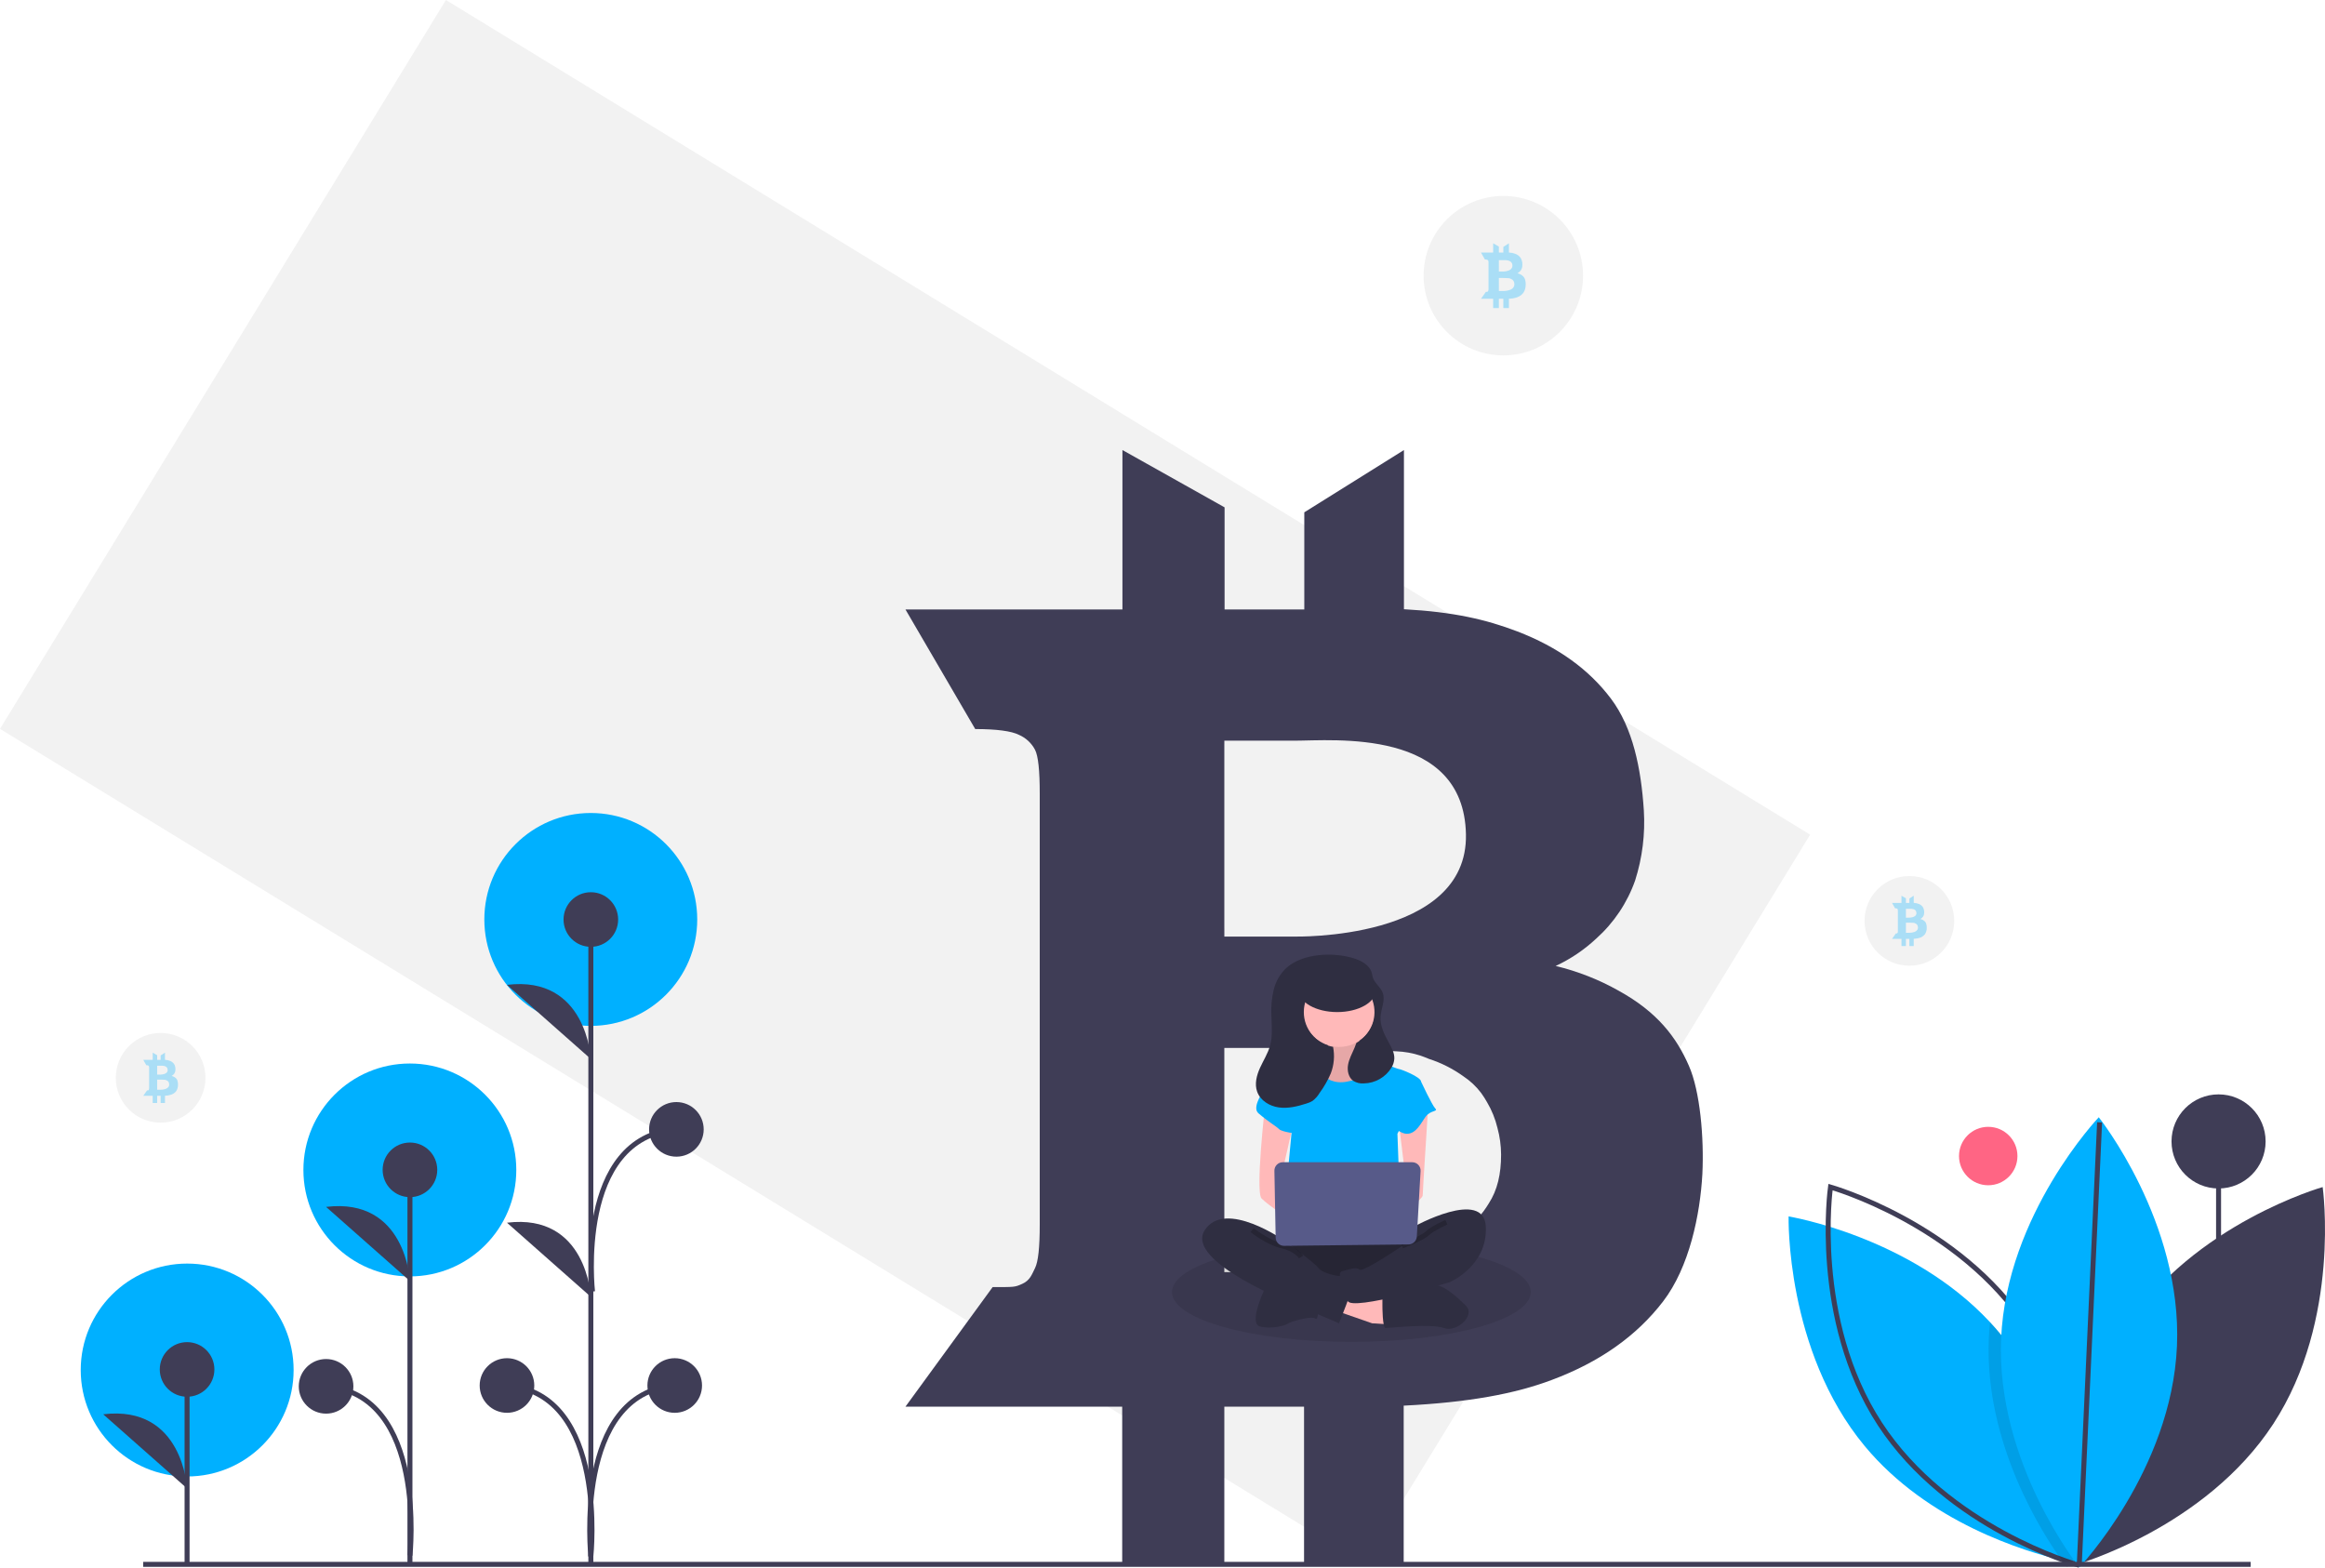
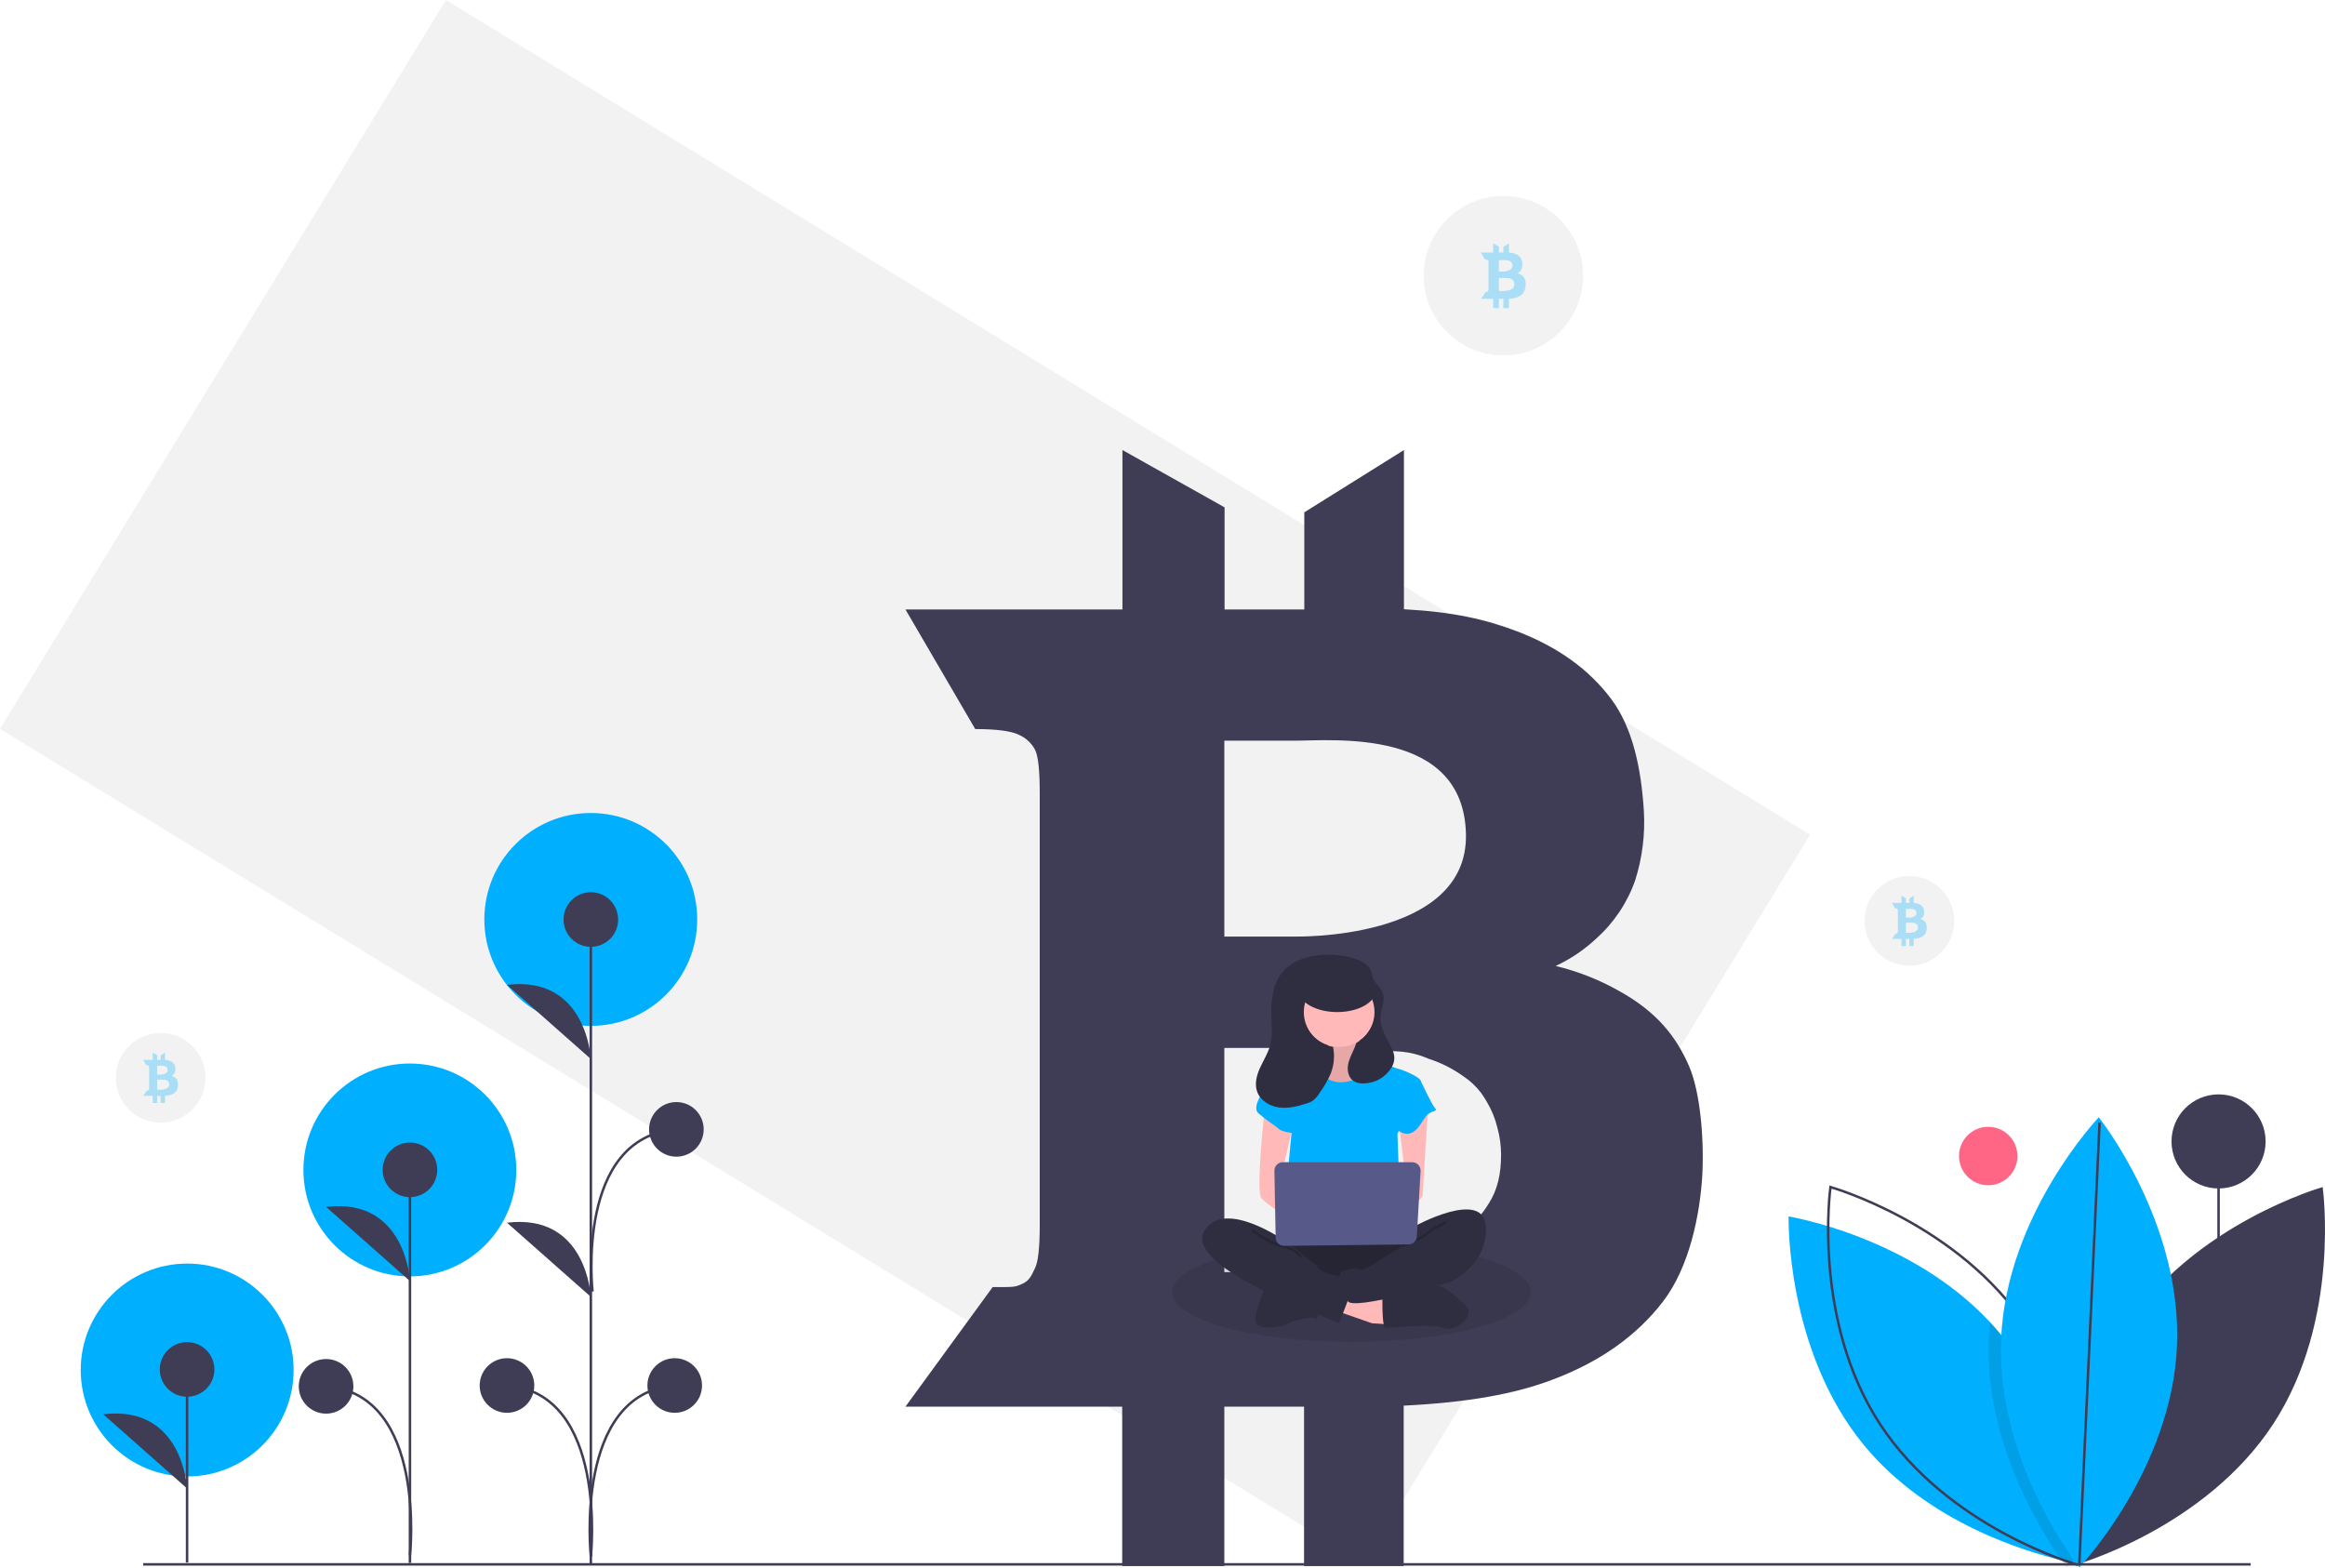
<svg xmlns="http://www.w3.org/2000/svg" data-name="Layer 1" width="933.321" height="629.287" viewBox="0 0 933.321 629.287">
  <circle cx="603.482" cy="110.659" r="32" fill="#f2f2f2" />
  <rect x="175.661" y="277.725" width="642" height="343" transform="translate(174.1087 -328.5784) rotate(31.45906)" fill="#f2f2f2" />
  <path d="M811.321,563.266c-5-11.5-12.7-21.6-28.1-30.1a98.147,98.147,0,0,0-25.4-10,62.219,62.219,0,0,0,16.3-11,56.368,56.368,0,0,0,15.6-23.3,77.109,77.109,0,0,0,3.5-28.2c-1.1-16.8-4.4-33.1-13.2-44.8s-21.2-20.7-37.6-27c-12.6-4.8-25.5-7.8-45.5-8.9v-63.9l-40,25v39h-32v-41l-41-23v64h-87.1l28,48c8.65.01,14.51.81,17.5,2.3a13.225,13.225,0,0,1,6.5,6c1.3,2.5,1.9,8.4,1.9,17.5v173.2c0,9-.6,14.8-1.9,17.4s-2,4.9-5.1,6.3-3.2,1.3-11.8,1.3h-.1l-35,48h87v64h41v-64h32v64h40v-64.4c26-1.3,44.5-4.7,59.4-10.3,19.3-7.2,34.1-17.7,44.7-31.5s14.9-34.9,15.8-51.2C817.421,592.166,815.821,573.466,811.321,563.266Zm-186.5-129.2h.01v-1.33h27.96c15.73,0,68.15-5.24,69.02,37.57.88,42.81-69.02,41.06-69.02,41.06h-27.96v-3.3h-.01Zm0,122h32c6.5,0,28.86.99,37,1.36a35.499,35.499,0,0,1,9.76,1.74c1.15.39,2.24.83,3.42,1.32a49.732,49.732,0,0,1,13.79,6.98,28.807,28.807,0,0,1,7.13,6.7,38.229,38.229,0,0,1,2.36,3.69,37.473,37.473,0,0,1,4.17,10.29,41.737,41.737,0,0,1,1.47,10.72c0,7.79-1.44,14.24-4.99,19.7-4.81,8.06-12.7,13.77-21.58,17.8-22.96,10.44-52.53,9.7-52.53,9.7h-32Z" transform="translate(-133.3394 -135.4067)" fill="#3f3d56" />
  <path d="M745.481,247.412a3.437,3.437,0,0,0-1.575-1.747,5.393,5.393,0,0,0-1.424-.58,3.482,3.482,0,0,0,.914-.638,3.282,3.282,0,0,0,.875-1.352,4.623,4.623,0,0,0,.196-1.637,4.992,4.992,0,0,0-.74-2.6,4.633,4.633,0,0,0-2.108-1.567,7.682,7.682,0,0,0-2.551-.517v-3.708l-2.242,1.451V236.78h-1.794v-2.379l-2.298-1.335V236.78h-4.883l1.57,2.786a2.447,2.447,0,0,1,.981.133.752.752,0,0,1,.364.348,2.884,2.884,0,0,1,.107,1.016v10.052a2.888,2.888,0,0,1-.107,1.01c-.073.151-.112.284-.286.366s-.179.075-.661.075h-.006l-1.962,2.786h4.877v3.714h2.298v-3.714h1.794v3.714H739.062v-3.737a10.628,10.628,0,0,0,3.33-.598,5.476,5.476,0,0,0,2.506-1.828,5.802,5.802,0,0,0,.886-2.971A6.754,6.754,0,0,0,745.481,247.412ZM735.026,239.914h.001v-.077h1.567c.882,0,3.82-.304,3.869,2.18.049,2.485-3.869,2.383-3.869,2.383H735.026v-.192h-.001Zm0,7.08h1.794c.364,0,1.618.057,2.074.079a1.929,1.929,0,0,1,.547.101c.064.023.126.048.192.077a2.753,2.753,0,0,1,.773.405,1.639,1.639,0,0,1,.4.389,2.482,2.482,0,0,1,.366.811,2.502,2.502,0,0,1,.082.622,2.085,2.085,0,0,1-.28,1.143,2.648,2.648,0,0,1-1.21,1.033,7.554,7.554,0,0,1-2.945.563h-1.794Z" transform="translate(-133.3394 -135.4067)" fill="#00b0ff" opacity="0.3" />
  <circle cx="798.13" cy="464.063" r="11.729" fill="#ff6584" />
-   <line x1="890.596" y1="591.744" x2="890.596" y2="458.194" fill="#3f3d56" stroke="#3f3d56" stroke-miterlimit="10" stroke-width="2" />
+   <line x1="890.596" y1="591.744" x2="890.596" y2="458.194" fill="#3f3d56" stroke="#3f3d56" stroke-miterlimit="10" strokeWidth="2" />
  <circle cx="890.596" cy="458.194" r="18.886" fill="#3f3d56" />
  <path d="M986.741,668.376c-27.28,41.835-19.805,95.043-19.805,95.043s51.704-14.619,78.983-56.454,19.805-95.043,19.805-95.043S1014.02,626.542,986.741,668.376Z" transform="translate(-133.3394 -135.4067)" fill="#3f3d56" />
  <path d="M966.791,762.933s-.664-.106-1.886-.353c-.975-.198-2.317-.48-3.956-.869-14.652-3.455-53.608-15.133-79.077-45.837-31.877-38.447-30.534-92.161-30.534-92.161s48.74,7.92,80.857,42.446q2.088,2.225,4.062,4.613c27.737,33.452,30.322,78.462,30.527,89.589C966.812,762.028,966.791,762.933,966.791,762.933Z" transform="translate(-133.3394 -135.4067)" fill="#00b0ff" />
-   <path d="M947.131,668.376c27.28,41.835,19.805,95.043,19.805,95.043s-51.704-14.619-78.983-56.454-19.805-95.043-19.805-95.043S919.851,626.542,947.131,668.376Z" transform="translate(-133.3394 -135.4067)" fill="none" stroke="#3f3d56" stroke-miterlimit="10" stroke-width="2" />
+   <path d="M947.131,668.376c27.28,41.835,19.805,95.043,19.805,95.043s-51.704-14.619-78.983-56.454-19.805-95.043-19.805-95.043S919.851,626.542,947.131,668.376Z" transform="translate(-133.3394 -135.4067)" fill="none" stroke="#3f3d56" stroke-miterlimit="10" strokeWidth="2" />
  <path d="M966.783,760.361c-.721.869-1.356,1.611-1.879,2.218-1.159,1.321-1.816,2.014-1.816,2.014s-.798-1.003-2.141-2.882c-7.369-10.272-31.071-46.797-29.241-88.989q.148-3.317.487-6.563,2.088,2.225,4.062,4.613C963.993,704.224,966.579,749.234,966.783,760.361Z" transform="translate(-133.3394 -135.4067)" opacity="0.1" />
  <path d="M1007.232,675.773c-2.156,49.896-39.195,88.82-39.195,88.82s-33.543-41.974-31.387-91.871,39.195-88.82,39.195-88.82S1009.388,625.876,1007.232,675.773Z" transform="translate(-133.3394 -135.4067)" fill="#00b0ff" />
-   <line x1="834.697" y1="627.774" x2="842.84" y2="450.531" fill="none" stroke="#3f3d56" stroke-miterlimit="10" stroke-width="2" />
-   <line x1="57.472" y1="627.968" x2="903.492" y2="627.968" fill="none" stroke="#3f3d56" stroke-miterlimit="10" stroke-width="2" />
+   <line x1="834.697" y1="627.774" x2="842.84" y2="450.531" fill="none" stroke="#3f3d56" stroke-miterlimit="10" strokeWidth="2" />
+   <line x1="57.472" y1="627.968" x2="903.492" y2="627.968" fill="none" stroke="#3f3d56" stroke-miterlimit="10" strokeWidth="2" />
  <circle cx="237.156" cy="369.084" r="42.73" fill="#00b0ff" />
  <circle cx="164.526" cy="469.648" r="42.73" fill="#00b0ff" />
  <circle cx="75.136" cy="549.96" r="42.73" fill="#00b0ff" />
-   <line x1="75.098" y1="627.235" x2="75.098" y2="549.725" fill="#3f3d56" stroke="#3f3d56" stroke-miterlimit="10" stroke-width="2" />
+   <line x1="75.098" y1="627.235" x2="75.098" y2="549.725" fill="#3f3d56" stroke="#3f3d56" stroke-miterlimit="10" strokeWidth="2" />
  <circle cx="75.098" cy="549.725" r="10.961" fill="#3f3d56" />
  <path d="M208.437,732.903s-1.566-33.678-33.666-29.764" transform="translate(-133.3394 -135.4067)" fill="#3f3d56" />
-   <line x1="237.182" y1="627.779" x2="237.182" y2="369.241" fill="#3f3d56" stroke="#3f3d56" stroke-miterlimit="10" stroke-width="2" />
+   <line x1="237.182" y1="627.779" x2="237.182" y2="369.241" fill="#3f3d56" stroke="#3f3d56" stroke-miterlimit="10" strokeWidth="2" />
  <circle cx="237.182" cy="369.119" r="10.961" fill="#3f3d56" />
  <circle cx="203.516" cy="556.172" r="10.961" fill="#3f3d56" />
  <path d="M370.522,560.515s-1.566-33.678-33.666-29.764" transform="translate(-133.3394 -135.4067)" fill="#3f3d56" />
  <path d="M370.522,655.989s-1.566-33.678-33.666-29.764" transform="translate(-133.3394 -135.4067)" fill="#3f3d56" />
-   <path d="M370.522,760.173s7.046-65.462-33.666-68.594" transform="translate(-133.3394 -135.4067)" fill="none" stroke="#3f3d56" stroke-miterlimit="10" stroke-width="2" />
+   <path d="M370.522,760.173s7.046-65.462-33.666-68.594" transform="translate(-133.3394 -135.4067)" fill="none" stroke="#3f3d56" stroke-miterlimit="10" strokeWidth="2" />
  <circle cx="270.853" cy="556.172" r="10.961" fill="#3f3d56" />
-   <path d="M370.527,760.173s-7.046-65.462,33.666-68.594" transform="translate(-133.3394 -135.4067)" fill="none" stroke="#3f3d56" stroke-miterlimit="10" stroke-width="2" />
+   <path d="M370.527,760.173s-7.046-65.462,33.666-68.594" transform="translate(-133.3394 -135.4067)" fill="none" stroke="#3f3d56" stroke-miterlimit="10" strokeWidth="2" />
  <circle cx="271.521" cy="453.354" r="10.961" fill="#3f3d56" />
-   <path d="M371.194,653.862s-7.046-61.97,33.666-65.102" transform="translate(-133.3394 -135.4067)" fill="none" stroke="#3f3d56" stroke-miterlimit="10" stroke-width="2" />
-   <line x1="164.565" y1="627.414" x2="164.565" y2="469.601" fill="#3f3d56" stroke="#3f3d56" stroke-miterlimit="10" stroke-width="2" />
+   <path d="M371.194,653.862s-7.046-61.97,33.666-65.102" transform="translate(-133.3394 -135.4067)" fill="none" stroke="#3f3d56" stroke-miterlimit="10" strokeWidth="2" />
+   <line x1="164.565" y1="627.414" x2="164.565" y2="469.601" fill="#3f3d56" stroke="#3f3d56" stroke-miterlimit="10" strokeWidth="2" />
  <circle cx="164.565" cy="469.601" r="10.961" fill="#3f3d56" />
  <path d="M297.904,649.647s-1.566-33.678-33.666-29.764" transform="translate(-133.3394 -135.4067)" fill="#3f3d56" />
-   <path d="M297.904,759.808s7.046-64.764-33.666-67.895" transform="translate(-133.3394 -135.4067)" fill="none" stroke="#3f3d56" stroke-miterlimit="10" stroke-width="2" />
+   <path d="M297.904,759.808s7.046-64.764-33.666-67.895" transform="translate(-133.3394 -135.4067)" fill="none" stroke="#3f3d56" stroke-miterlimit="10" strokeWidth="2" />
  <circle cx="130.899" cy="556.506" r="10.961" fill="#3f3d56" />
  <circle cx="766.482" cy="369.659" r="18" fill="#f2f2f2" />
  <path d="M709.351,636.366c-22.96,10.44-52.53,9.7-52.53,9.7h-32v-6.11c13.04-3.64,31.07-5.89,51-5.89A233.659,233.659,0,0,1,709.351,636.366Z" transform="translate(-133.3394 -135.4067)" opacity="0.1" />
  <path d="M747.821,654.066c0,11.05-32.24,20-72,20s-72-8.95-72-20c0-5.51,8.02-10.5,21-14.11v6.11h32s29.57.74,52.53-9.7C732.221,639.706,747.821,646.376,747.821,654.066Z" transform="translate(-133.3394 -135.4067)" opacity="0.1" />
  <rect x="521.043" y="394.129" width="30.635" height="30.69" fill="#2f2e41" />
  <path d="M665.775,551.238s2.536,8.875-1.902,9.509a17.323,17.323,0,0,0-7.607,3.17l8.241,10.777h15.214l9.509-9.509s-12.679-9.509-10.143-15.214S665.775,551.238,665.775,551.238Z" transform="translate(-133.3394 -135.4067)" fill="#ffb9b9" />
  <path d="M665.775,551.238s2.536,8.875-1.902,9.509a17.323,17.323,0,0,0-7.607,3.17l8.241,10.777h15.214l9.509-9.509s-12.679-9.509-10.143-15.214S665.775,551.238,665.775,551.238Z" transform="translate(-133.3394 -135.4067)" opacity="0.1" />
  <polygon points="536.239 526.136 550.82 531.207 560.962 531.841 560.328 522.966 539.409 516.779 536.239 526.136" fill="#ffb9b9" />
  <path d="M688.279,659.641s0,8.875,1.268,8.875,18.384-1.902,23.456,0,12.679-5.071,8.875-8.875-10.008-9.509-13.879-8.241-19.719,4.438-19.719,4.438Z" transform="translate(-133.3394 -135.4067)" fill="#2f2e41" />
  <path d="M641.685,651.4s-7.607,15.214-2.536,16.482,10.777-.634,11.411-1.268,9.509-3.17,10.777-1.902,1.268-5.071,1.268-5.071Z" transform="translate(-133.3394 -135.4067)" fill="#2f2e41" />
  <path d="M648.025,630.48s-12.045,16.482-3.17,20.92,51.349,4.438,54.518,0,4.438-18.384,0-19.652S648.025,630.48,648.025,630.48Z" transform="translate(-133.3394 -135.4067)" fill="#2f2e41" />
  <path d="M648.025,630.48s-12.045,16.482-3.17,20.92,51.349,4.438,54.518,0,4.438-18.384,0-19.652S648.025,630.48,648.025,630.48Z" transform="translate(-133.3394 -135.4067)" opacity="0.2" />
  <circle cx="537.507" cy="405.689" r="14.58" fill="#ffb9b9" />
  <path d="M648.025,563.917l12.679-2.536s3.17,10.143,13.313,8.241,12.679-8.241,12.679-8.241,7.607,3.17,8.241,3.17,8.875,3.17,8.875,5.071-9.509,20.92-9.509,20.92l1.268,34.232-46.911-1.268,3.17-33.598Z" transform="translate(-133.3394 -135.4067)" fill="#00b0ff" />
  <path d="M641.051,580.399s-3.804,33.598-1.268,36.134,12.679,9.509,12.679,9.509v-7.607l-5.071-9.509,5.071-22.188Z" transform="translate(-133.3394 -135.4067)" fill="#ffb9b9" />
  <path d="M706.663,579.448s-2.219,34.549-2.219,35.817-5.705,5.705-7.607,5.705-3.17-3.17-3.17-3.17l4.438-5.071-3.17-25.991Z" transform="translate(-133.3394 -135.4067)" fill="#ffb9b9" />
  <path d="M700.641,627.944s28.527-15.848,29.161,0-14.58,22.188-14.58,22.188-39.304,11.786-40.889,7.478-4.754-11.281-2.219-11.915,5.705-1.902,6.973-.634,17.116-9.509,17.116-9.509Z" transform="translate(-133.3394 -135.4067)" fill="#2f2e41" />
-   <path d="M713.954,626.042s-5.705,2.536-7.607,4.438-10.143,5.071-10.143,5.071" transform="translate(-133.3394 -135.4067)" fill="none" stroke="#000" stroke-miterlimit="10" stroke-width="2" opacity="0.2" />
+   <path d="M713.954,626.042s-5.705,2.536-7.607,4.438-10.143,5.071-10.143,5.071" transform="translate(-133.3394 -135.4067)" fill="none" stroke="#000" stroke-miterlimit="10" strokeWidth="2" opacity="0.2" />
  <path d="M651.828,565.185l-3.804-1.268s-13.947,14.58-9.509,18.384,6.973,5.071,8.241,6.339,7.607,1.902,7.607,1.902Z" transform="translate(-133.3394 -135.4067)" fill="#00b0ff" />
  <path d="M698.105,568.355l5.705,1.268s4.438,9.509,5.705,10.777-1.902.634-3.804,3.17-3.804,6.973-7.607,6.973-8.875-6.339-8.875-6.339Z" transform="translate(-133.3394 -135.4067)" fill="#00b0ff" />
  <path d="M649.293,633.65s-24.089-17.116-32.331-4.438,35.5,29.795,41.84,32.331,12.045,5.071,12.045,5.071,5.705-13.947,5.705-16.482-4.438-2.536-5.705-2.536-6.973-1.268-8.241-3.17S649.293,633.65,649.293,633.65Z" transform="translate(-133.3394 -135.4067)" fill="#2f2e41" />
-   <path d="M635.98,629.212s6.339,5.071,12.045,6.339,7.607,4.438,7.607,4.438" transform="translate(-133.3394 -135.4067)" fill="none" stroke="#000" stroke-miterlimit="10" stroke-width="2" opacity="0.2" />
+   <path d="M635.98,629.212s6.339,5.071,12.045,6.339,7.607,4.438,7.607,4.438" transform="translate(-133.3394 -135.4067)" fill="none" stroke="#000" stroke-miterlimit="10" strokeWidth="2" opacity="0.2" />
  <path d="M644.92,605.376l.506,26.841a3.36,3.36,0,0,0,3.397,3.296l49.949-.561a3.36,3.36,0,0,0,3.317-3.166l1.516-26.28a3.36,3.36,0,0,0-3.355-3.554H648.279A3.36,3.36,0,0,0,644.92,605.376Z" transform="translate(-133.3394 -135.4067)" fill="#575a89" />
  <path d="M639.142,564.077c1.36-3.002,3.189-5.819,4.06-8.998,1.044-3.81.638-7.841.513-11.789a37.017,37.017,0,0,1,.884-10.403,17.885,17.885,0,0,1,5.142-8.953c6.643-5.931,18.802-6.356,26.914-3.888,3.198.973,6.605,2.827,7.398,6.074.12.49.173.995.307,1.482.664,2.418,3.138,3.948,4.03,6.291,1.154,3.031-.626,6.327-.858,9.561-.272,3.777,1.585,7.344,3.415,10.659,1.088,1.971,2.219,4.07,2.111,6.318a7.982,7.982,0,0,1-1.092,3.483,13.281,13.281,0,0,1-11.156,6.395,6.999,6.999,0,0,1-4.179-.987c-1.98-1.363-2.56-4.108-2.147-6.476s1.614-4.51,2.556-6.721c.289-.679.55-1.369.79-2.066a14.186,14.186,0,1,0-9.357,1.587,19.216,19.216,0,0,1-.931,10.685,40.347,40.347,0,0,1-4.487,7.823,10.801,10.801,0,0,1-2.858,3.199,10.143,10.143,0,0,1-2.435,1.04c-3.581,1.152-7.351,2.078-11.077,1.56s-7.415-2.765-8.684-6.306C636.888,570.546,637.781,567.079,639.142,564.077Z" transform="translate(-133.3394 -135.4067)" fill="#2f2e41" />
  <ellipse cx="536.801" cy="397.502" rx="15.474" ry="8.768" fill="#2f2e41" />
  <path d="M906.55,506.112a2.671,2.671,0,0,0-1.224-1.357,4.191,4.191,0,0,0-1.106-.451,2.706,2.706,0,0,0,.71-.496,2.55,2.55,0,0,0,.68-1.051,3.592,3.592,0,0,0,.152-1.272,3.879,3.879,0,0,0-.575-2.02,3.6,3.6,0,0,0-1.638-1.218,5.969,5.969,0,0,0-1.982-.401v-2.882l-1.742,1.127v1.759h-1.394v-1.849l-1.786-1.037v2.886h-3.794l1.22,2.165a1.902,1.902,0,0,1,.762.104.585.585,0,0,1,.283.271,2.241,2.241,0,0,1,.083.789v7.811a2.244,2.244,0,0,1-.083.785c-.057.117-.087.221-.222.284s-.139.059-.514.059h-.004l-1.525,2.165H896.64v2.886h1.786v-2.886h1.394v2.886h1.742v-2.904a8.259,8.259,0,0,0,2.588-.465,4.256,4.256,0,0,0,1.947-1.421,4.508,4.508,0,0,0,.688-2.309A5.248,5.248,0,0,0,906.55,506.112Zm-8.124-5.827h0v-.06h1.218c.685,0,2.969-.236,3.007,1.694.038,1.931-3.007,1.852-3.007,1.852h-1.218v-.149H898.426Zm0,5.502h1.394c.283,0,1.257.045,1.612.061a1.499,1.499,0,0,1,.425.078c.05.018.098.037.149.06a2.139,2.139,0,0,1,.601.315,1.274,1.274,0,0,1,.311.302,1.928,1.928,0,0,1,.284.63,1.945,1.945,0,0,1,.064.483,1.62,1.62,0,0,1-.217.888,2.058,2.058,0,0,1-.94.803,5.87,5.87,0,0,1-2.288.437h-1.394Z" transform="translate(-133.3394 -135.4067)" fill="#00b0ff" opacity="0.3" />
  <circle cx="64.482" cy="432.659" r="18" fill="#f2f2f2" />
  <path d="M204.55,569.112a2.671,2.671,0,0,0-1.224-1.357,4.191,4.191,0,0,0-1.106-.451,2.706,2.706,0,0,0,.71-.496,2.55,2.55,0,0,0,.68-1.051,3.592,3.592,0,0,0,.152-1.272,3.879,3.879,0,0,0-.575-2.02,3.6,3.6,0,0,0-1.638-1.218,5.969,5.969,0,0,0-1.982-.401v-2.882l-1.742,1.127v1.759h-1.394v-1.849l-1.786-1.037v2.886h-3.794l1.22,2.165a1.902,1.902,0,0,1,.762.104.585.585,0,0,1,.283.271,2.241,2.241,0,0,1,.083.789v7.811a2.244,2.244,0,0,1-.083.785c-.057.117-.087.221-.222.284s-.139.059-.514.059h-.004l-1.525,2.165H194.64v2.886h1.786v-2.886h1.394v2.886h1.742v-2.904a8.259,8.259,0,0,0,2.588-.465,4.256,4.256,0,0,0,1.947-1.421,4.508,4.508,0,0,0,.688-2.309A5.248,5.248,0,0,0,204.55,569.112Zm-8.124-5.827h0v-.06h1.218c.685,0,2.969-.236,3.007,1.694.038,1.931-3.007,1.852-3.007,1.852h-1.218v-.149H196.426Zm0,5.502h1.394c.283,0,1.257.045,1.612.061a1.499,1.499,0,0,1,.425.078c.05.018.098.037.149.06a2.139,2.139,0,0,1,.601.315,1.274,1.274,0,0,1,.311.302,1.928,1.928,0,0,1,.284.63,1.945,1.945,0,0,1,.064.483,1.62,1.62,0,0,1-.217.888,2.058,2.058,0,0,1-.94.803,5.87,5.87,0,0,1-2.288.437h-1.394Z" transform="translate(-133.3394 -135.4067)" fill="#00b0ff" opacity="0.3" />
</svg>
